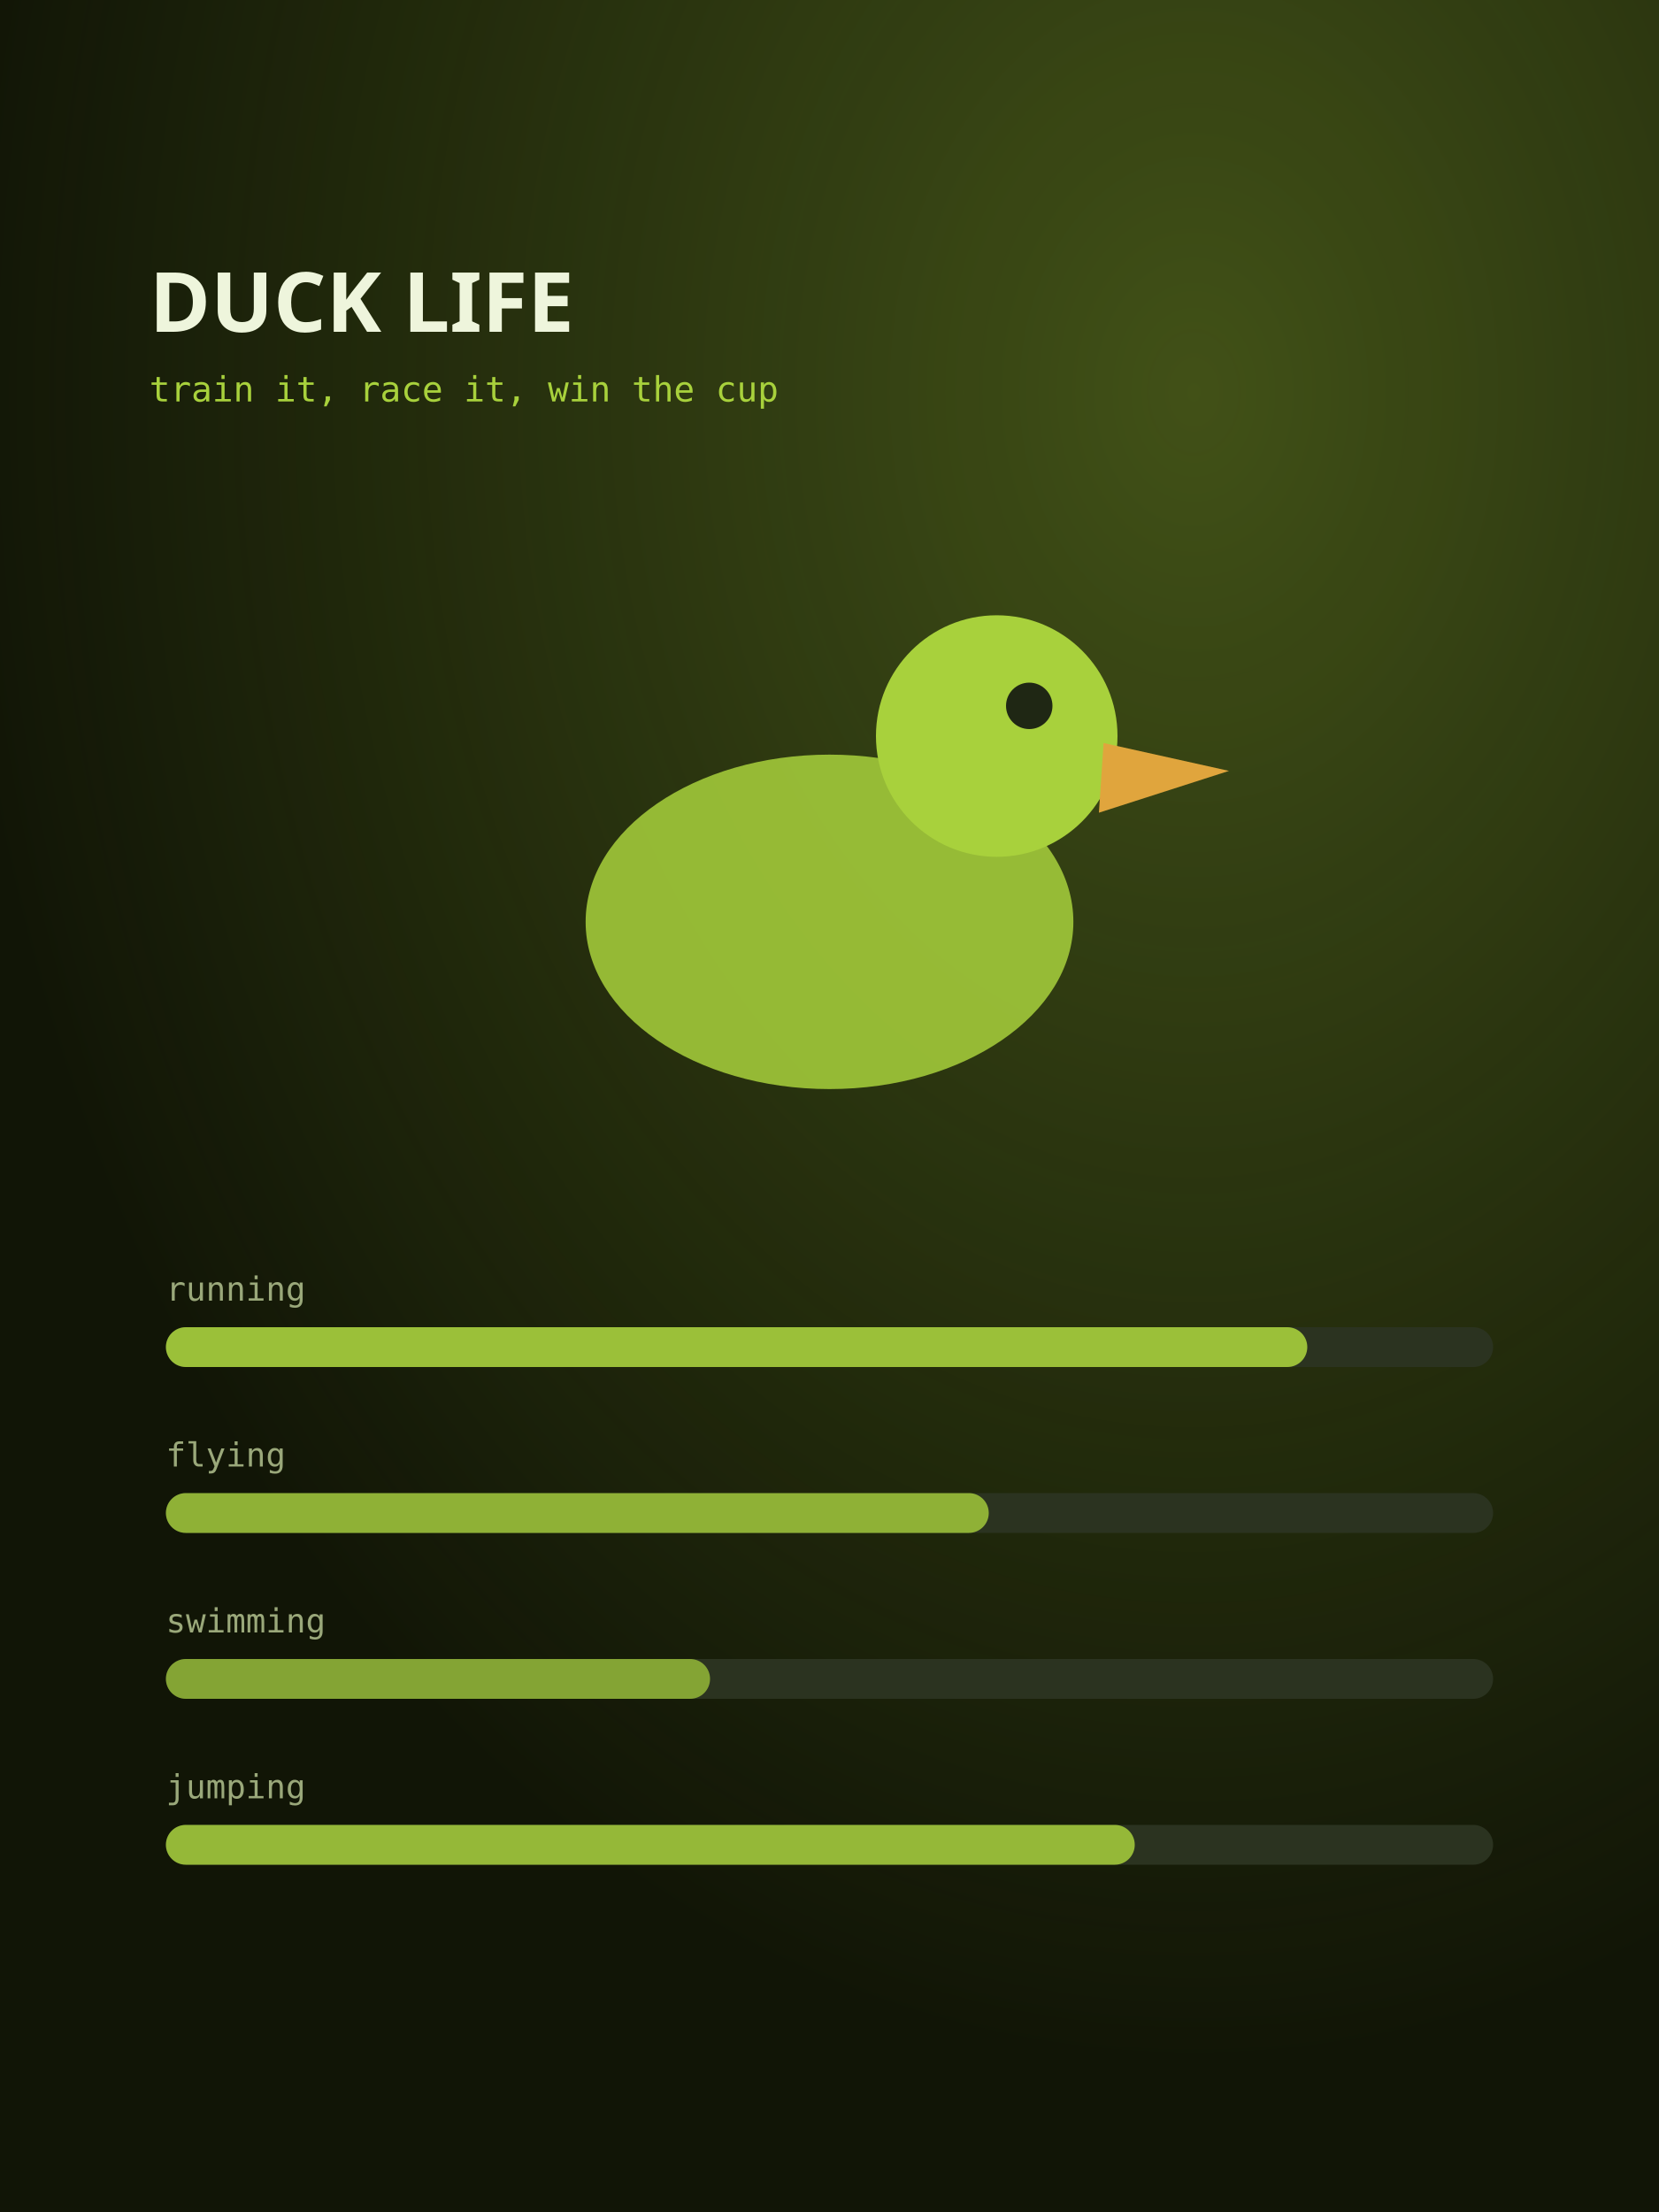
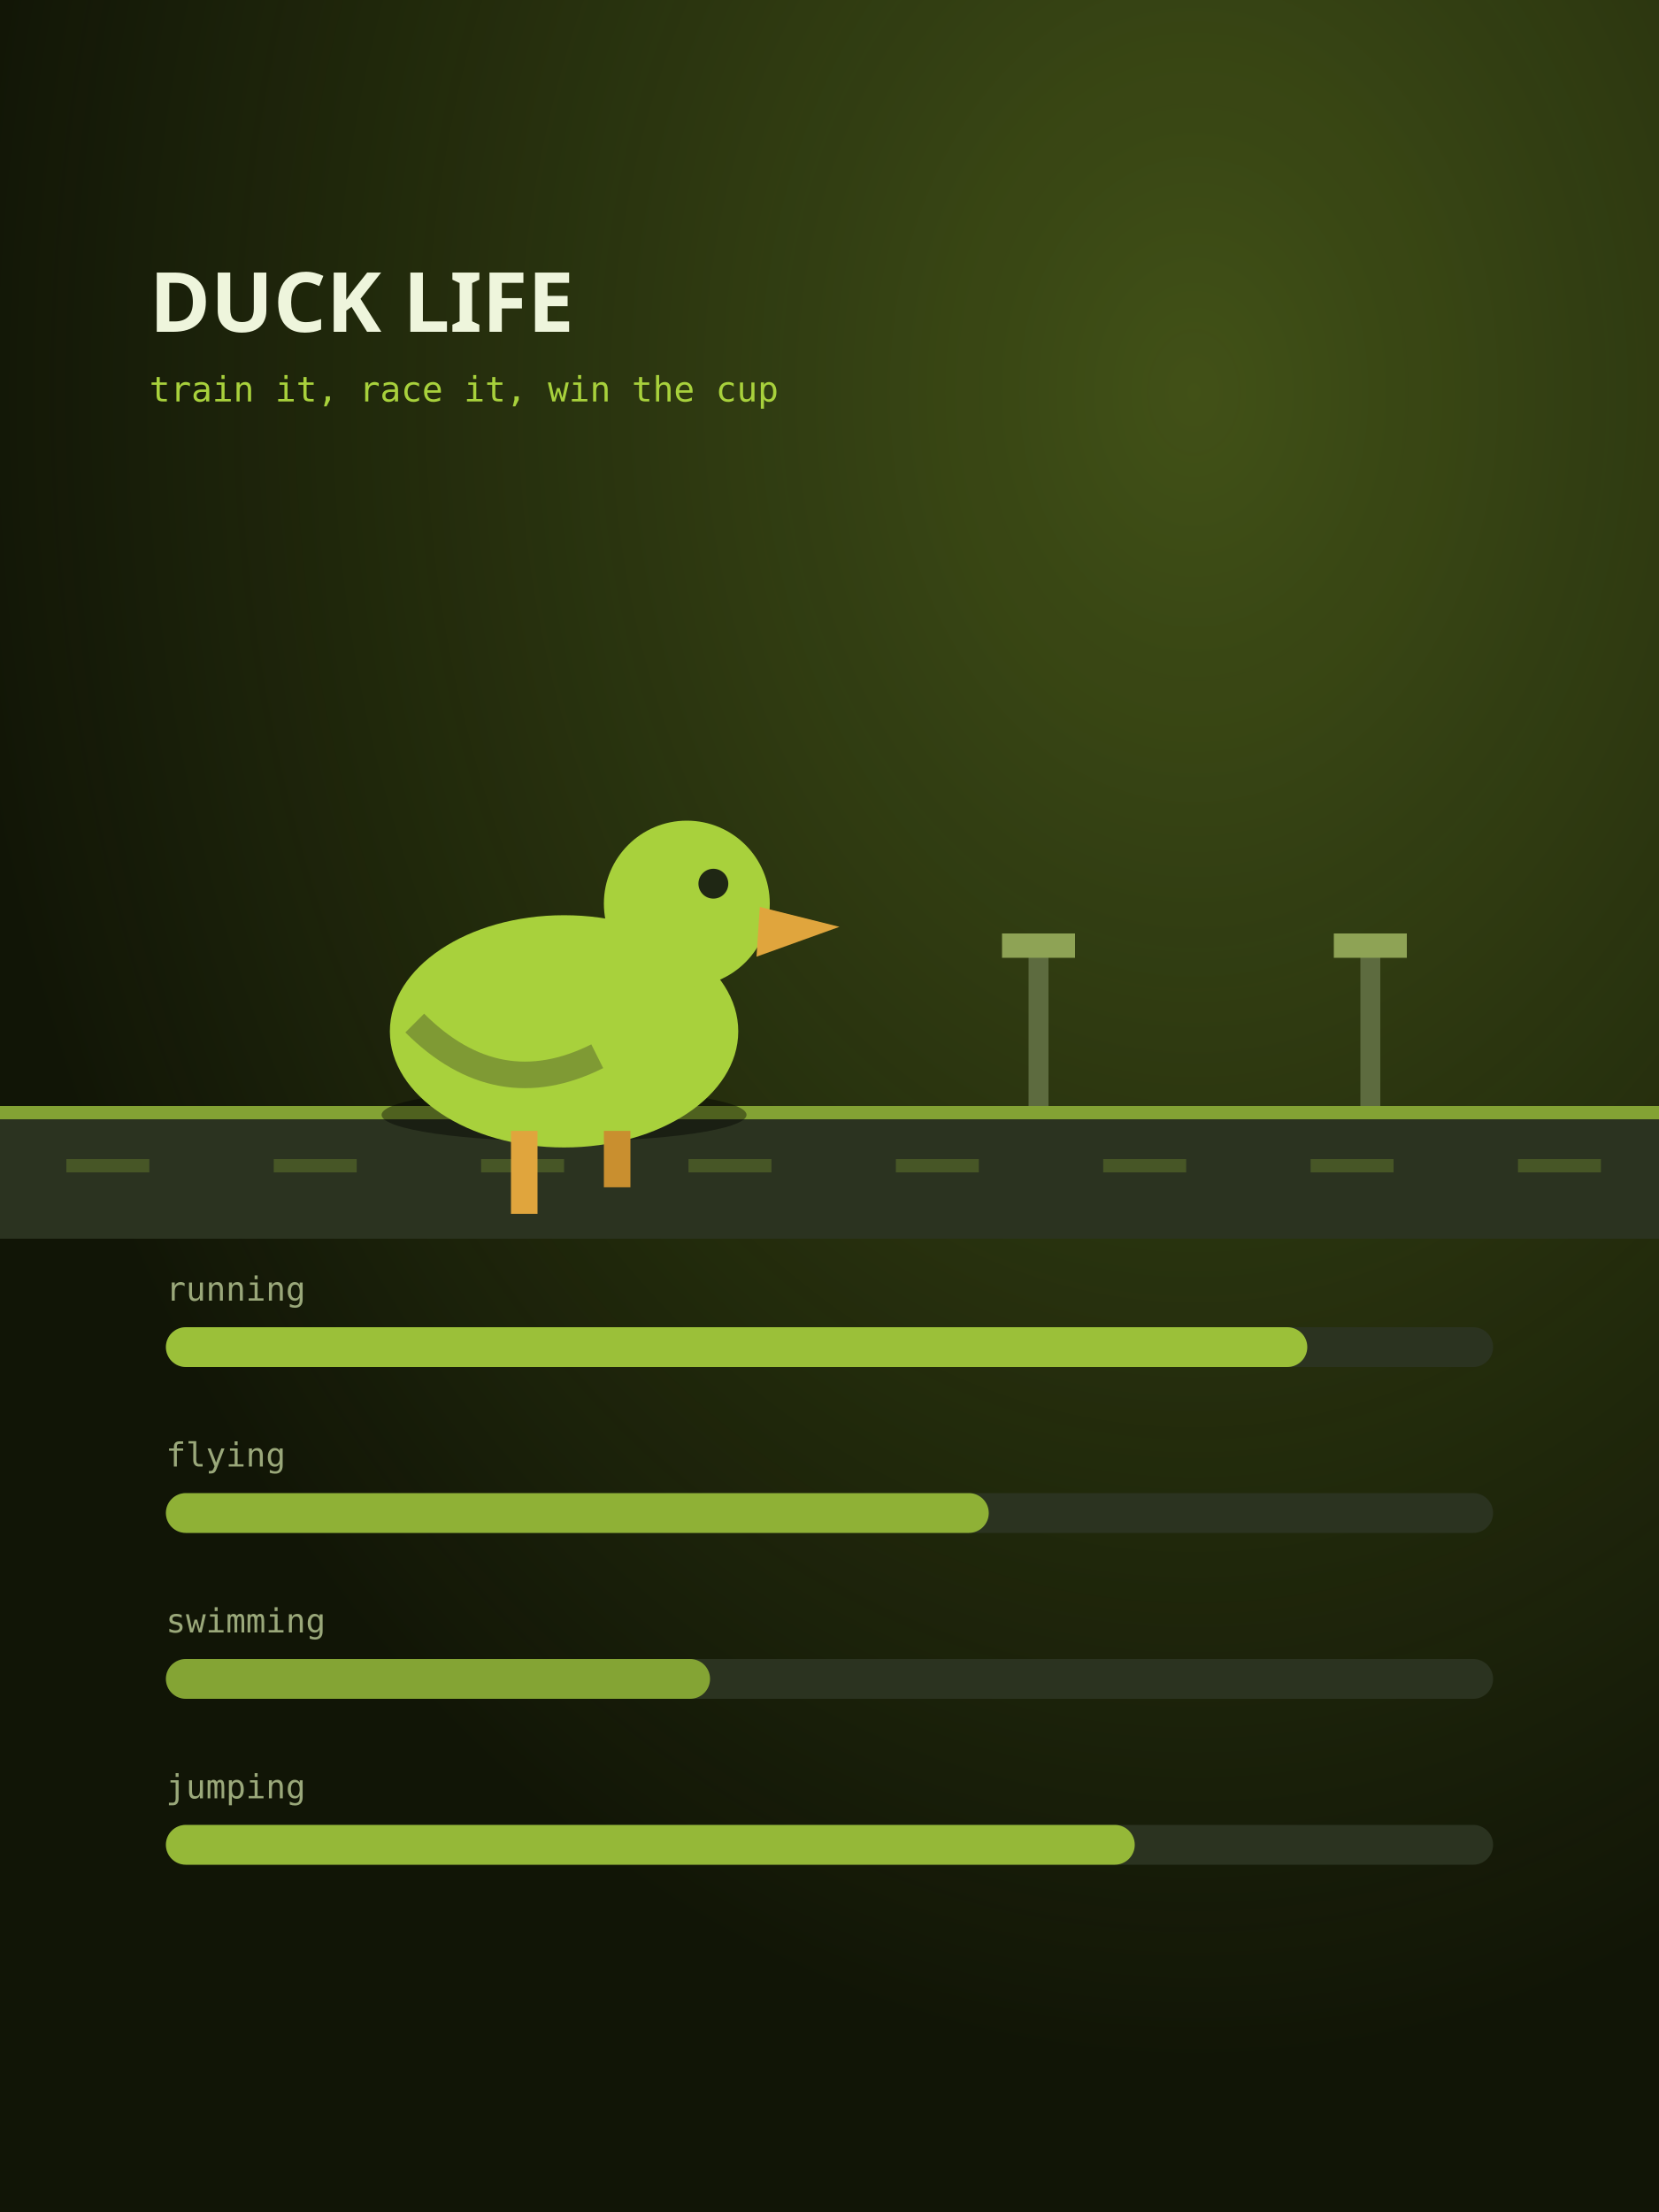
<svg xmlns="http://www.w3.org/2000/svg" viewBox="0 0 600 800" width="600" height="800">
  <rect width="600" height="800" fill="#111506" />
  <radialGradient id="g" cx="72%" cy="18%" r="75%">
    <stop offset="0%" stop-color="#a8d13c" stop-opacity="0.32" />
    <stop offset="100%" stop-color="#a8d13c" stop-opacity="0" />
  </radialGradient>
  <rect width="600" height="800" fill="url(#g)" />
-   <ellipse cx="300" cy="333.4" rx="88.2" ry="60.48" fill="#a8d13c" opacity="0.85" />
-   <circle cx="360.48" cy="266.2" r="43.68" fill="#a8d13c" />
-   <circle cx="372.24" cy="255.28" r="8.4" fill="#1f2714" />
-   <path d="M 399.12 268.72 L 444.48 278.8 L 397.44 293.92 Z" fill="#e0a53d" />
+   <rect x="0" y="400" width="600" height="48" fill="#2b3320" />
+   <rect x="0" y="400" width="600" height="4.8" fill="#a8d13c" opacity="0.7" />
+   <rect x="24" y="419.2" width="30" height="4.8" fill="#a8d13c" opacity="0.22" />
+   <rect x="99" y="419.2" width="30" height="4.8" fill="#a8d13c" opacity="0.22" />
+   <rect x="174" y="419.2" width="30" height="4.8" fill="#a8d13c" opacity="0.22" />
+   <rect x="249" y="419.2" width="30" height="4.8" fill="#a8d13c" opacity="0.22" />
+   <rect x="324" y="419.2" width="30" height="4.8" fill="#a8d13c" opacity="0.22" />
+   <rect x="399" y="419.2" width="30" height="4.8" fill="#a8d13c" opacity="0.22" />
+   <rect x="474" y="419.2" width="30" height="4.8" fill="#a8d13c" opacity="0.22" />
+   <rect x="549" y="419.2" width="30" height="4.8" fill="#a8d13c" opacity="0.22" />
+   <rect x="372" y="340" width="7.2" height="60" fill="#5d6b3f" />
+   <rect x="362.4" y="337.6" width="26.4" height="8.8" fill="#8ea355" />
+   <rect x="492" y="340" width="7.2" height="60" fill="#5d6b3f" />
+   <rect x="482.4" y="337.6" width="26.4" height="8.8" fill="#8ea355" />
+   <ellipse cx="204" cy="403.2" rx="66" ry="9.6" fill="#000" opacity="0.4" />
+   <ellipse cx="204" cy="373" rx="63" ry="42" fill="#a8d13c" />
+   <path d="M 150 370 q 30 30 66 12" fill="none" stroke="#7f9a34" stroke-width="9.6" />
+   <circle cx="248.4" cy="326.8" r="30" fill="#a8d13c" />
+   <circle cx="258" cy="319.6" r="5.4" fill="#1f2714" />
+   <path d="M 274.8 328 L 303.6 335.2 L 273.6 346 Z" fill="#e0a53d" />
+   <rect x="184.8" y="409" width="9.6" height="30" fill="#e0a53d" />
+   <rect x="218.4" y="409" width="9.6" height="20.4" fill="#c98f2f" />
  <text x="54" y="120" font-family="Archivo, Arial Narrow, sans-serif" font-weight="800" font-size="30" fill="#eef5dc">DUCK LIFE</text>
  <text x="54" y="145.2" font-family="IBM Plex Mono, ui-monospace, monospace" font-size="12.6" fill="#a8d13c">train it, race it, win the cup</text>
  <text x="60" y="470.4" font-family="IBM Plex Mono, ui-monospace, monospace" font-size="12" fill="#9aa87a">running</text>
  <rect x="60" y="480" width="480" height="14.4" rx="7.2" fill="#2b3320" />
  <rect x="60" y="480" width="412.8" height="14.4" rx="7.2" fill="#a8d13c" opacity="0.894" />
  <text x="60" y="530.4" font-family="IBM Plex Mono, ui-monospace, monospace" font-size="12" fill="#9aa87a">flying</text>
  <rect x="60" y="540" width="480" height="14.4" rx="7.2" fill="#2b3320" />
  <rect x="60" y="540" width="297.6" height="14.4" rx="7.2" fill="#a8d13c" opacity="0.798" />
  <text x="60" y="590.4" font-family="IBM Plex Mono, ui-monospace, monospace" font-size="12" fill="#9aa87a">swimming</text>
  <rect x="60" y="600" width="480" height="14.4" rx="7.2" fill="#2b3320" />
  <rect x="60" y="600" width="196.8" height="14.4" rx="7.2" fill="#a8d13c" opacity="0.714" />
  <text x="60" y="650.4" font-family="IBM Plex Mono, ui-monospace, monospace" font-size="12" fill="#9aa87a">jumping</text>
  <rect x="60" y="660" width="480" height="14.4" rx="7.2" fill="#2b3320" />
  <rect x="60" y="660" width="350.4" height="14.4" rx="7.2" fill="#a8d13c" opacity="0.842" />
</svg>
